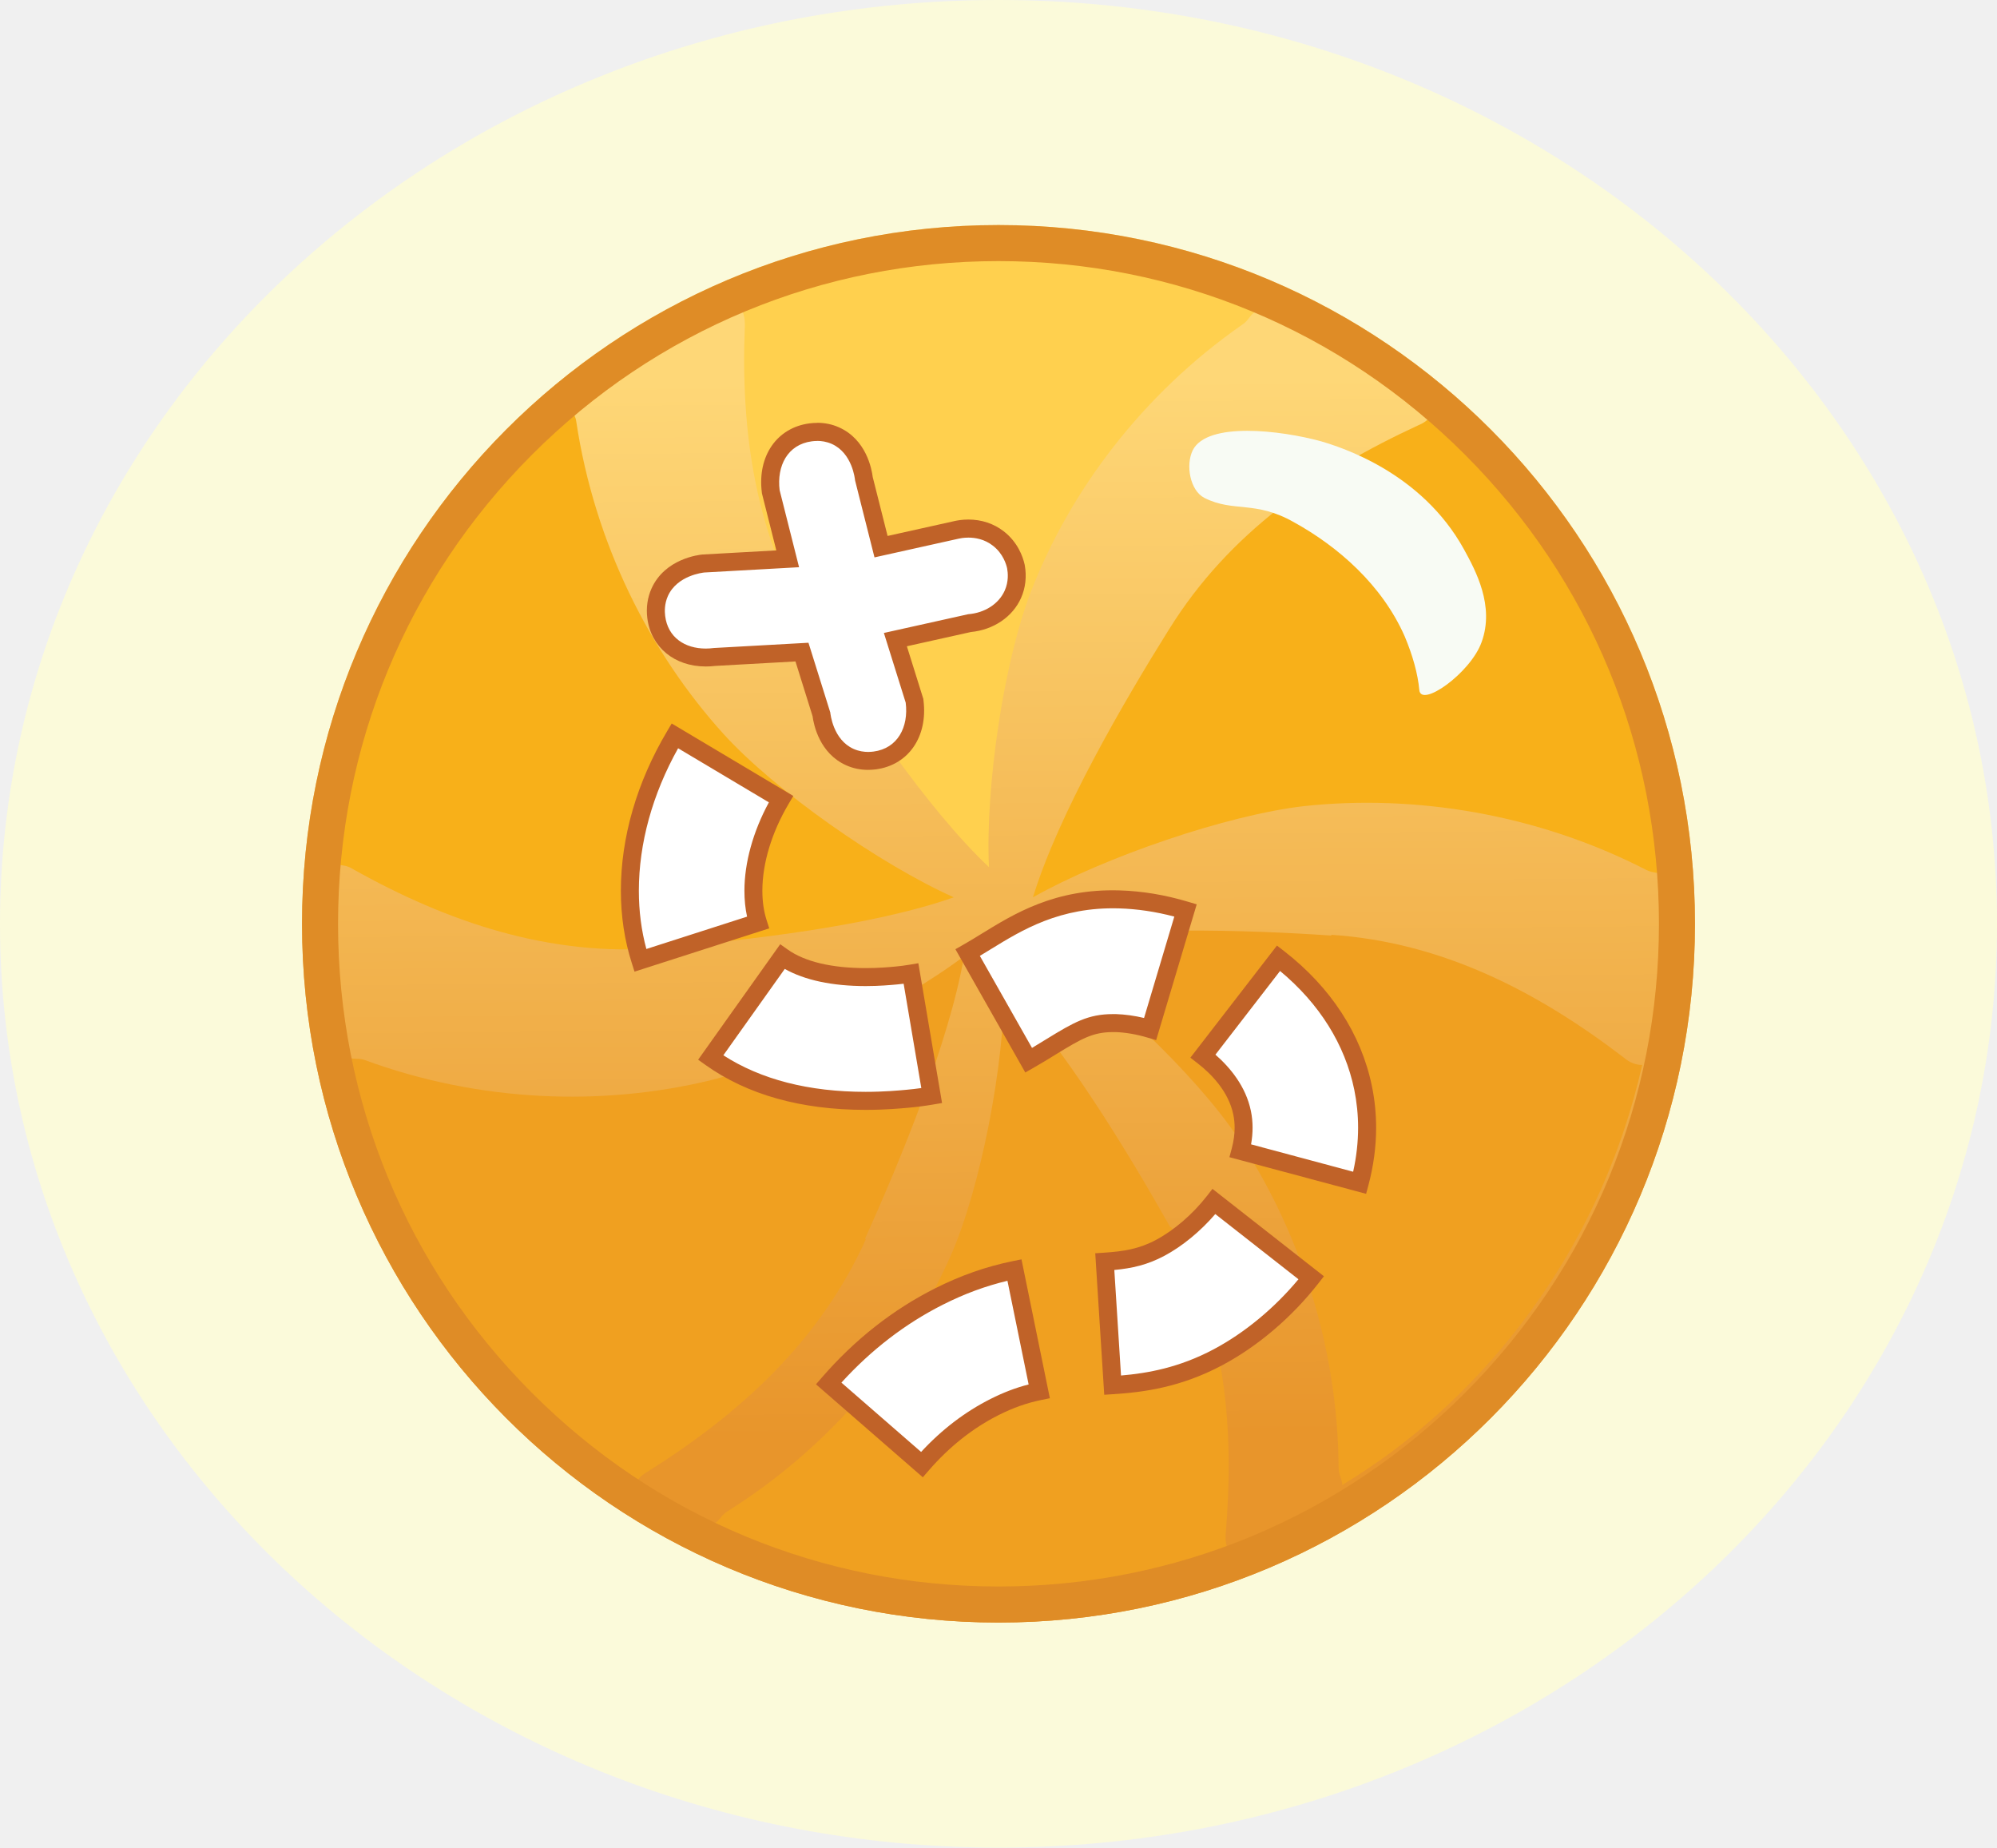
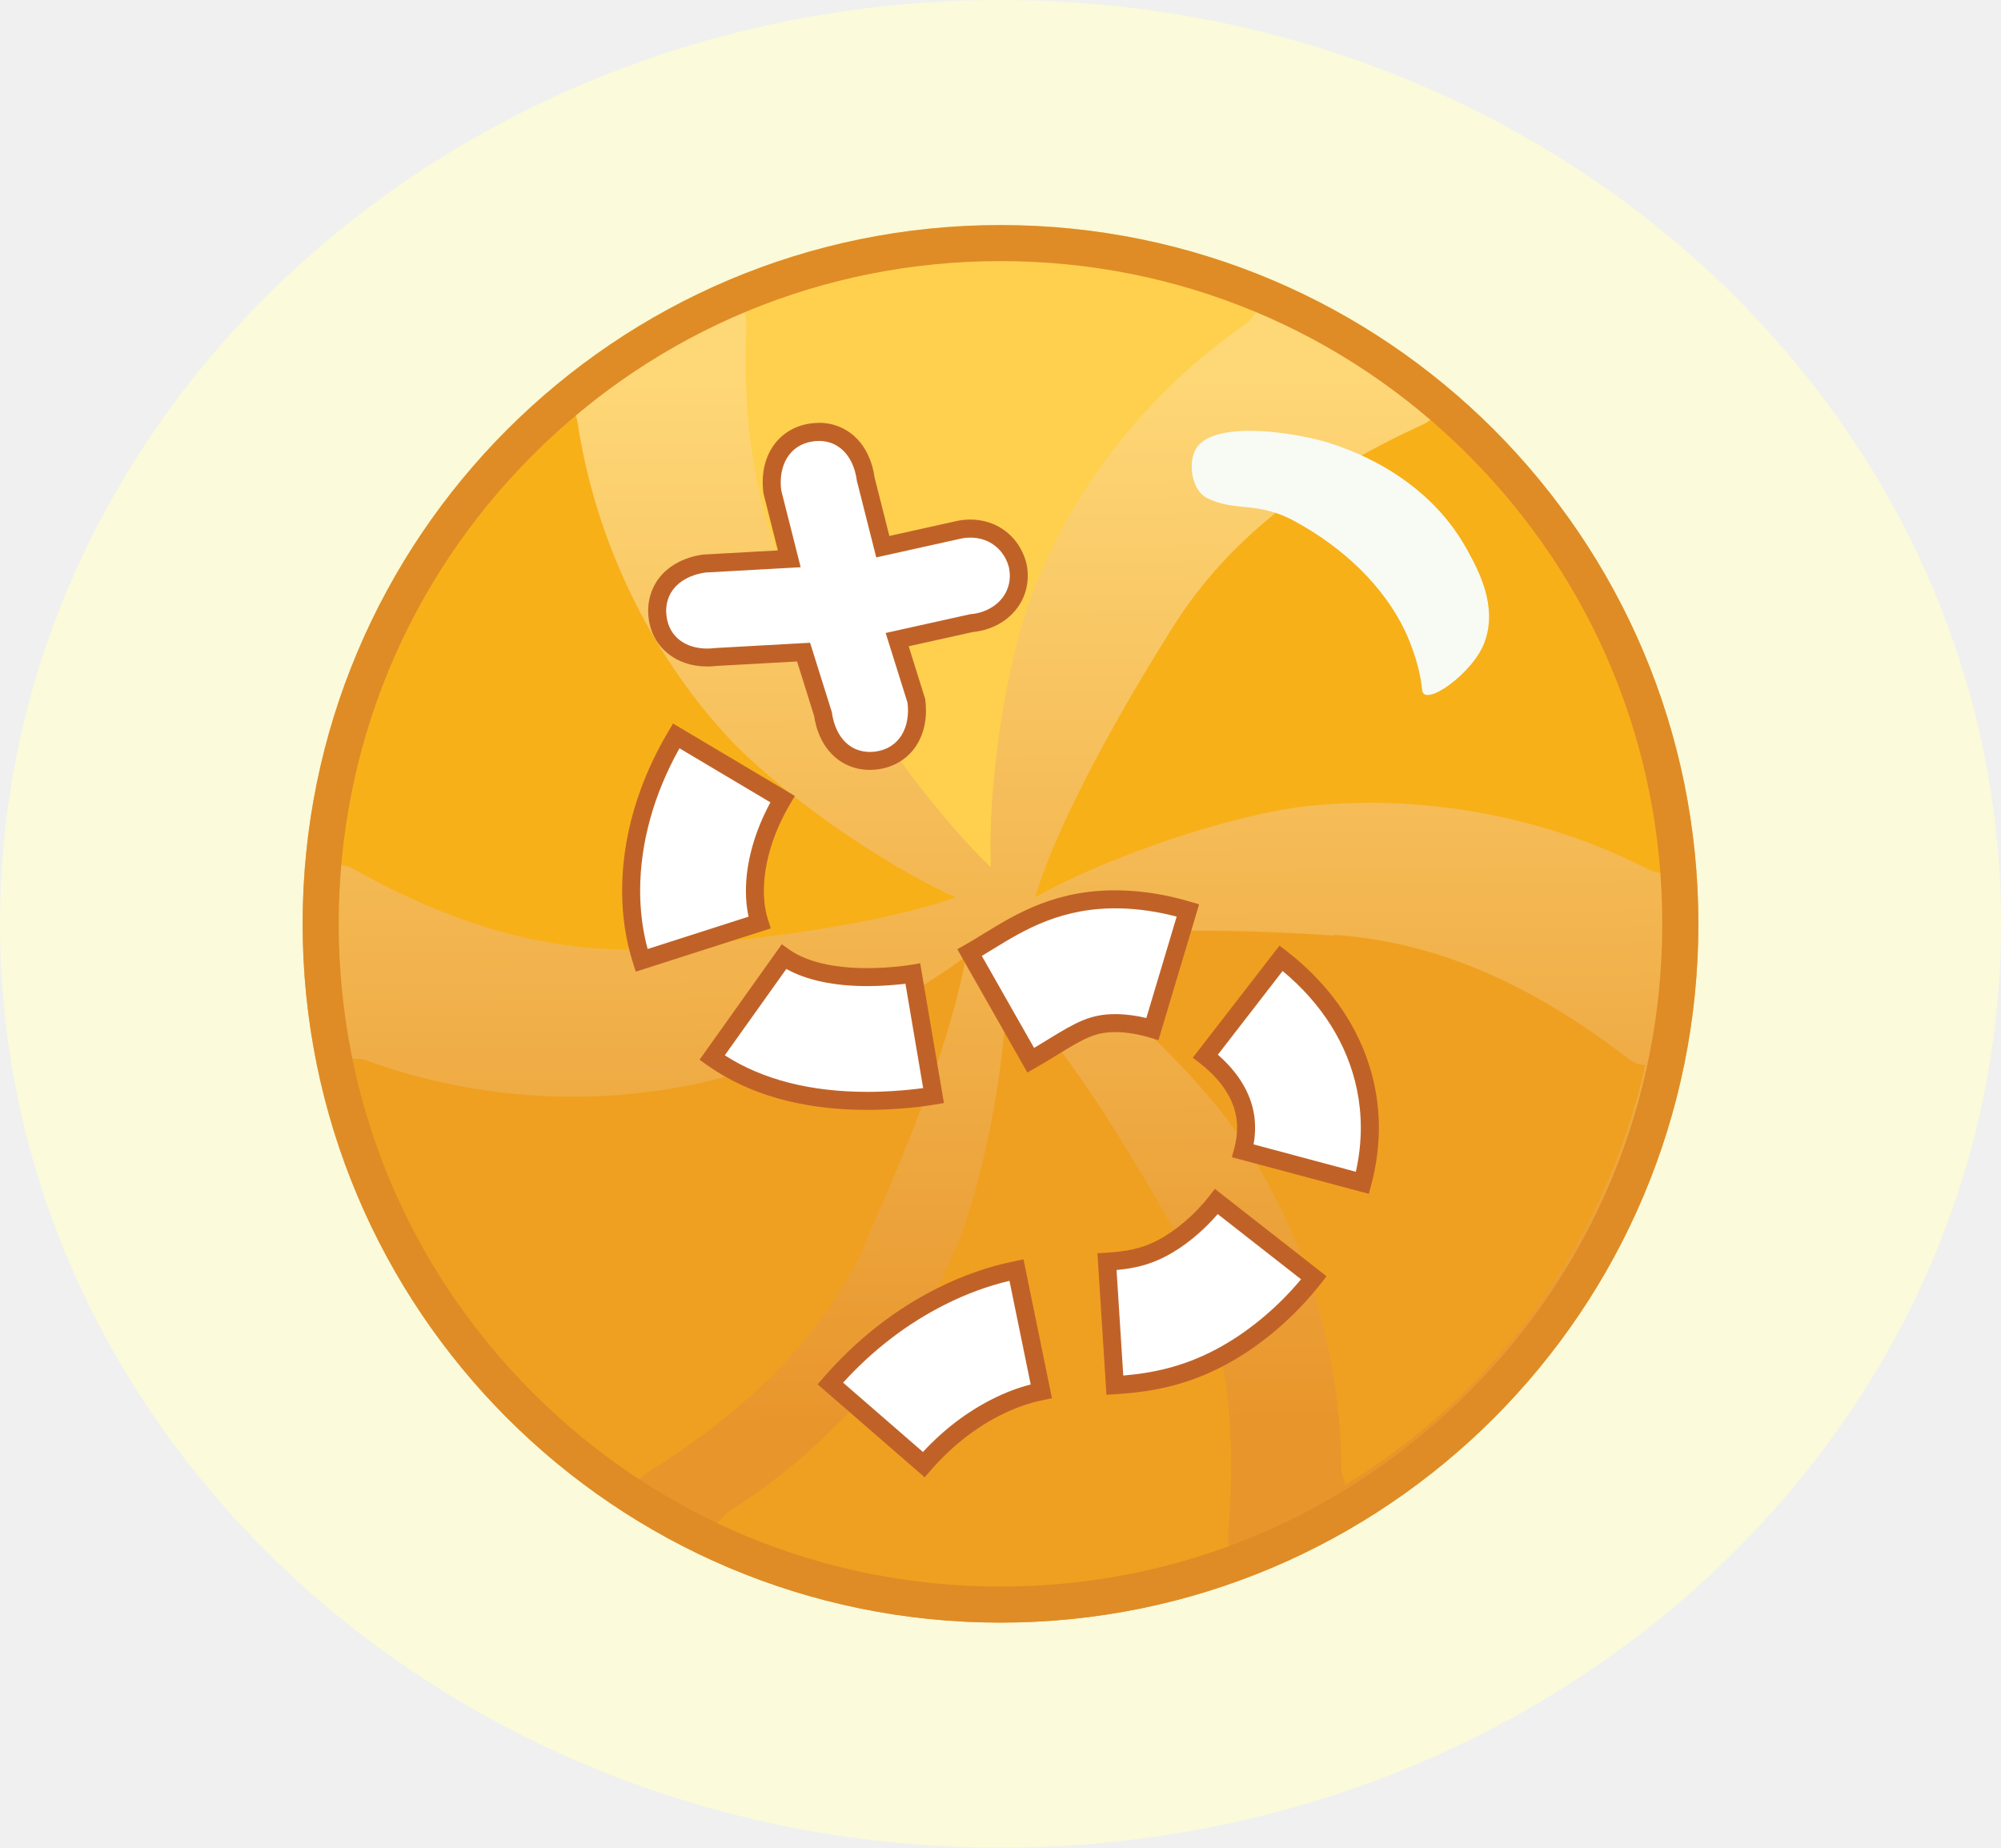
- <svg xmlns="http://www.w3.org/2000/svg" width="200" height="185" viewBox="0 0 200 185" fill="none">
-   <g clip-path="url(#clip0_161_180)">
-     <path d="M100 185C155.23 185 200 143.587 200 92.5C200 41.413 155.23 0 100 0C44.77 0 0 41.413 0 92.5C0 143.587 44.77 185 100 185Z" fill="#FBFADA" />
-     <path d="M100 162.466C138.523 162.466 169.752 131.141 169.752 92.5C169.752 53.859 138.523 22.534 100 22.534C61.477 22.534 30.248 53.859 30.248 92.5C30.248 131.141 61.477 162.466 100 162.466Z" fill="url(#paint0_linear_161_180)" />
-     <path d="M81.352 63.189C85.757 70.408 92.806 80.94 99.045 86.828C98.676 78.801 100.514 66.356 103.23 59.286C107.122 49.197 114.392 39.473 124.451 32.479C125.036 32.109 125.185 31.522 125.698 31.229C118.505 28.134 110.649 26.22 102.351 25.855C92.365 25.413 82.748 27.181 74.086 30.642C74.455 31.157 74.599 31.82 74.599 32.556C74.158 43.236 75.626 53.767 81.428 63.121L81.356 63.193L81.352 63.189Z" fill="#FFD04E" />
-     <path d="M117.108 62.968C112.554 70.259 106.023 81.454 103.45 89.847C110.644 85.795 122.905 81.599 130.617 80.714C141.631 79.537 153.892 81.45 164.905 87.121C165.491 87.415 166.153 87.343 166.595 87.636C166.153 79.758 164.32 71.875 160.869 64.218C156.757 55.085 150.811 47.351 143.617 41.242C143.324 41.756 142.811 42.275 142.077 42.568C132.018 47.207 123.063 53.393 117.113 62.968H117.108Z" fill="#F8B019" />
-     <path d="M133.333 93.678C124.815 93.091 112.04 92.721 103.522 94.341C110.423 98.758 119.676 107.526 123.932 113.856C130.027 122.989 133.991 134.626 134.063 146.998C134.063 147.662 134.432 148.176 134.432 148.69C141.113 144.638 147.207 139.264 152.275 132.636C158.369 124.681 162.405 115.769 164.464 106.637C163.878 106.637 163.216 106.416 162.631 105.901C153.968 99.273 144.423 94.341 133.333 93.601V93.673V93.678Z" fill="#F0A020" />
-     <path d="M117.18 122.84C113.068 115.548 106.536 104.724 100.586 98.61C100.586 106.565 98.234 118.86 95.225 125.71C90.892 135.506 83.185 144.86 72.833 151.339C72.248 151.709 72.027 152.296 71.586 152.517C78.635 155.905 86.415 158.112 94.712 158.924C104.698 159.809 114.315 158.554 123.126 155.463C122.833 154.949 122.685 154.286 122.757 153.55C123.64 142.946 122.757 132.487 117.324 122.912L117.176 122.84H117.18Z" fill="#F0A020" />
-     <path d="M86.64 124.022C90.162 116.216 95.081 104.286 96.55 95.744C90.013 100.676 78.487 106.348 71.072 108.189C60.351 110.765 48.09 110.4 36.491 106.127C35.829 105.906 35.243 106.127 34.73 105.834C36.198 113.568 39.063 121.153 43.468 128.295C48.757 136.837 55.658 143.763 63.514 148.844C63.734 148.253 64.176 147.738 64.833 147.373C74.086 141.557 82.086 134.337 86.712 124.099L86.64 124.027V124.022Z" fill="#F0A020" />
-     <path d="M66.153 94.855C74.671 94.192 87.374 92.721 95.522 89.847C88.108 86.535 77.608 79.166 72.468 73.499C65.126 65.4 59.545 54.426 57.712 42.198C57.64 41.535 57.126 41.093 57.126 40.578C51.104 45.587 45.82 51.773 41.779 59.065C36.86 67.827 34.144 77.181 33.482 86.607C34.068 86.607 34.73 86.607 35.392 87.049C44.865 92.351 55.068 95.812 66.158 94.927V94.855H66.153Z" fill="#F8B019" />
-     <path d="M120.631 49.86C123.568 51.331 125.698 50.081 129.59 52.292C133.995 54.724 138.401 58.55 140.676 63.708C141.482 65.621 141.995 67.462 142.144 69.082C142.293 70.923 147.284 67.39 148.383 64.294C149.703 60.684 147.797 57.151 146.622 55.013C142.365 47.279 134.288 44.775 132.306 44.188C128.27 43.082 120.928 42.198 119.459 45.072C118.725 46.543 119.167 49.124 120.635 49.86H120.631Z" fill="#F8FBF4" />
-     <path d="M100 26.144C117.667 26.144 134.279 33.043 146.77 45.578C159.266 58.113 166.144 74.776 166.144 92.5C166.144 110.224 159.261 126.887 146.77 139.422C134.275 151.953 117.667 158.856 100 158.856C82.333 158.856 65.721 151.957 53.23 139.422C40.734 126.887 33.856 110.224 33.856 92.5C33.856 74.776 40.739 58.113 53.23 45.578C65.725 33.047 82.333 26.144 100 26.144ZM100 22.534C61.477 22.534 30.248 53.858 30.248 92.5C30.248 131.142 61.477 162.466 100 162.466C138.523 162.466 169.752 131.142 169.752 92.5C169.752 53.858 138.523 22.534 100 22.534Z" fill="#DF8C26" />
-     <path d="M86.937 76.188C86.297 76.188 85.685 76.062 85.126 75.814C82.793 74.781 82.338 72.109 82.266 71.523L80.32 65.296L71.567 65.783C71.27 65.819 70.973 65.837 70.68 65.837C67.973 65.837 66.027 64.245 65.721 61.781C65.613 60.915 65.73 60.062 66.063 59.313C67.212 56.736 70.333 56.429 70.464 56.42L78.887 55.951L77.194 49.246L77.185 49.192C76.797 46.074 78.446 43.647 81.189 43.29C81.405 43.263 81.622 43.245 81.838 43.245C82.477 43.245 83.09 43.371 83.649 43.619C86.022 44.671 86.455 47.41 86.513 47.942L88.23 54.742L95.815 53.054C96.004 53.009 96.428 52.928 96.973 52.928C97.757 52.928 98.91 53.099 99.968 53.916C101.162 54.837 101.581 56.064 101.73 56.709C101.86 57.418 101.901 58.442 101.432 59.498C100.716 61.113 99.054 62.214 97.086 62.386L89.662 64.037L91.576 70.156L91.586 70.237C91.973 73.355 90.324 75.782 87.581 76.139C87.365 76.166 87.144 76.179 86.932 76.179L86.937 76.188Z" fill="white" />
-     <path d="M81.842 44.147C82.257 44.147 82.766 44.215 83.293 44.445C85.365 45.366 85.622 47.969 85.635 48.1L87.581 55.811L96.022 53.934C96.122 53.912 96.487 53.831 96.987 53.831C97.662 53.831 98.59 53.98 99.432 54.634C100.491 55.45 100.788 56.565 100.865 56.912C100.946 57.355 101.032 58.221 100.622 59.137C100.022 60.481 98.608 61.375 96.964 61.501L88.522 63.378L90.707 70.359C91.009 72.791 89.91 74.939 87.482 75.254C87.333 75.272 87.153 75.291 86.946 75.291C86.531 75.291 86.022 75.223 85.496 74.993C83.423 74.072 83.167 71.469 83.153 71.338L80.968 64.358L71.487 64.885C71.216 64.921 70.946 64.94 70.68 64.94C68.599 64.94 66.883 63.834 66.617 61.677C66.558 61.226 66.54 60.477 66.887 59.687C67.815 57.607 70.414 57.337 70.545 57.323L80.027 56.795L78.081 49.084C77.779 46.652 78.878 44.504 81.306 44.188C81.455 44.17 81.635 44.152 81.838 44.152M81.842 42.343C81.59 42.343 81.329 42.361 81.077 42.392C77.811 42.816 75.842 45.654 76.297 49.3L76.311 49.413L76.338 49.521L77.748 55.112L70.446 55.518H70.419H70.392C70.004 55.55 66.586 55.933 65.243 58.943C64.842 59.845 64.698 60.865 64.829 61.894C65.189 64.791 67.54 66.735 70.68 66.735C70.996 66.735 71.32 66.717 71.644 66.677L79.667 66.23L81.378 71.708C81.496 72.588 82.081 75.448 84.761 76.635C85.437 76.938 86.171 77.086 86.937 77.086C87.189 77.086 87.45 77.068 87.707 77.037C90.973 76.613 92.941 73.775 92.487 70.129L92.468 69.966L92.419 69.813L90.824 64.71L97.234 63.284C99.5 63.067 101.419 61.767 102.261 59.868C102.707 58.866 102.833 57.729 102.631 56.592L102.622 56.551L102.613 56.511C102.441 55.744 101.937 54.295 100.522 53.199C99.527 52.427 98.302 52.021 96.978 52.021C96.351 52.021 95.86 52.116 95.613 52.17L88.892 53.664L87.405 47.771C87.306 46.963 86.757 43.998 84.013 42.785C83.338 42.482 82.604 42.334 81.838 42.334L81.842 42.343Z" fill="#C06228" />
-     <path d="M92.329 146.646L82.991 138.52C86.198 134.824 89.919 131.892 94.054 129.811C96.536 128.562 99.004 127.695 101.599 127.163L104.081 139.301C102.568 139.612 101.108 140.126 99.613 140.88C96.923 142.233 94.477 144.174 92.333 146.646H92.329ZM111.432 138.696L110.644 126.328C112.712 126.197 114.36 125.917 116.189 124.947C118.108 123.927 120.077 122.235 121.581 120.304L131.324 127.939C128.748 131.237 125.432 134.057 121.986 135.889C117.982 138.019 114.405 138.497 111.432 138.687V138.696ZM136.176 118.432L124.225 115.228C124.437 114.434 124.545 113.653 124.545 112.909C124.545 112.403 124.495 111.907 124.396 111.424C123.86 108.825 121.968 106.898 120.473 105.739L128.045 95.938C132.559 99.435 135.486 103.925 136.513 108.924C136.779 110.224 136.914 111.564 136.914 112.909C136.914 114.732 136.667 116.591 136.176 118.432ZM86.694 110.228C80.423 110.228 75.203 108.771 71.176 105.897L78.351 95.803C80.216 97.134 83.099 97.838 86.694 97.838C88.031 97.838 89.104 97.739 89.743 97.68C90.261 97.63 90.761 97.567 91.239 97.486L93.311 109.701C92.522 109.836 91.703 109.94 90.878 110.016C90.144 110.084 88.608 110.224 86.698 110.224L86.694 110.228ZM103.022 106.163L96.914 95.388C97.536 95.036 98.14 94.661 98.779 94.269C101.946 92.324 105.892 89.888 112.099 90.064C114.275 90.127 116.504 90.497 118.73 91.164L115.185 103.036C114.009 102.684 112.82 102.481 111.748 102.449C111.653 102.449 111.554 102.449 111.455 102.449C109.221 102.449 107.941 103.18 105.252 104.832C104.55 105.261 103.829 105.707 103.022 106.163ZM64.131 96.159C63.432 93.985 63.081 91.638 63.081 89.193C63.081 84.008 64.64 78.643 67.586 73.68L78.221 80.01C76.437 83.015 75.455 86.278 75.455 89.193C75.455 90.352 75.608 91.422 75.914 92.374L64.135 96.159H64.131Z" fill="white" />
-     <path d="M92.419 147.919L81.721 138.61L82.311 137.929C85.595 134.143 89.405 131.142 93.649 129.004C96.203 127.718 98.743 126.824 101.419 126.278L102.302 126.098L105.144 140.004L104.261 140.185C102.829 140.478 101.441 140.97 100.018 141.688C97.437 142.987 95.077 144.855 93.013 147.238L92.423 147.919H92.419ZM84.266 138.439L92.248 145.383C94.32 143.14 96.658 141.358 99.203 140.077C100.482 139.431 101.734 138.953 103.018 138.624L100.896 128.246C98.698 128.769 96.586 129.55 94.455 130.624C90.68 132.523 87.257 135.154 84.266 138.443V138.439ZM110.59 139.657L109.689 125.489L110.59 125.43C112.541 125.304 114.086 125.051 115.77 124.153C117.581 123.188 119.446 121.586 120.874 119.754L121.428 119.041L132.59 127.79L132.036 128.503C129.383 131.896 125.968 134.806 122.414 136.697C118.261 138.908 114.563 139.404 111.495 139.598L110.595 139.657H110.59ZM111.599 127.163L112.27 137.73C114.959 137.5 118.099 136.941 121.559 135.1C124.649 133.457 127.631 130.989 130.041 128.092L121.712 121.563C120.221 123.296 118.396 124.798 116.604 125.75C114.914 126.648 113.383 126.996 111.595 127.163H111.599ZM136.815 119.537L123.126 115.869L123.36 114.998C123.554 114.276 123.649 113.577 123.649 112.913C123.649 112.471 123.604 112.033 123.518 111.609C123.041 109.281 121.302 107.521 119.928 106.456L119.216 105.906L127.887 94.68L128.599 95.23C133.284 98.862 136.324 103.537 137.396 108.748C137.676 110.107 137.82 111.51 137.82 112.913C137.82 114.817 137.559 116.753 137.05 118.671L136.815 119.542V119.537ZM125.293 114.583L135.518 117.326C135.847 115.851 136.014 114.371 136.014 112.913C136.014 111.632 135.883 110.355 135.631 109.114C134.703 104.593 132.14 100.5 128.198 97.224L121.725 105.603C123.185 106.88 124.775 108.776 125.279 111.248C125.392 111.79 125.446 112.349 125.446 112.913C125.446 113.477 125.396 114.014 125.293 114.587V114.583ZM86.694 111.131C80.234 111.131 74.838 109.615 70.653 106.632L69.919 106.109L78.14 94.544L78.874 95.067C80.586 96.29 83.288 96.936 86.694 96.936C87.991 96.936 89.036 96.841 89.658 96.782C90.153 96.737 90.635 96.674 91.086 96.597L91.973 96.448L94.347 110.445L93.46 110.594C92.649 110.734 91.806 110.842 90.96 110.919C90.207 110.987 88.644 111.131 86.694 111.131ZM72.446 105.667C76.212 108.094 81 109.326 86.694 109.326C88.559 109.326 90.068 109.186 90.793 109.118C91.293 109.073 91.784 109.015 92.27 108.947L90.5 98.501C90.279 98.528 90.054 98.551 89.829 98.573C89.176 98.632 88.081 98.736 86.698 98.736C83.365 98.736 80.59 98.145 78.595 97.017L72.446 105.662V105.667ZM102.685 107.39L95.685 95.045L96.469 94.598C97.081 94.251 97.676 93.885 98.306 93.497C101.595 91.476 105.662 88.963 112.122 89.156C114.374 89.22 116.68 89.603 118.986 90.294L119.851 90.551L115.788 104.151L114.923 103.893C113.824 103.564 112.716 103.374 111.716 103.343C111.635 103.343 111.541 103.343 111.45 103.343C109.459 103.343 108.324 103.993 105.716 105.594C105.014 106.028 104.284 106.479 103.464 106.944L102.68 107.39H102.685ZM98.135 95.717L103.356 104.927C103.851 104.633 104.32 104.345 104.779 104.06C107.545 102.359 108.982 101.542 111.455 101.542C111.563 101.542 111.671 101.542 111.77 101.542C112.658 101.57 113.613 101.7 114.577 101.931L117.608 91.778C115.743 91.286 113.887 91.011 112.077 90.957C106.149 90.785 102.338 93.136 99.27 95.018C98.896 95.248 98.518 95.483 98.14 95.708L98.135 95.717ZM63.55 97.296L63.275 96.435C62.55 94.17 62.18 91.733 62.18 89.193C62.18 83.846 63.779 78.323 66.811 73.219L67.27 72.443L79.451 79.699L78.991 80.475C77.288 83.345 76.351 86.44 76.351 89.193C76.351 90.257 76.491 91.237 76.766 92.099L77.04 92.956L63.545 97.292L63.55 97.296ZM67.91 74.93C65.338 79.532 63.982 84.446 63.982 89.197C63.982 91.228 64.234 93.181 64.734 95.022L74.82 91.783C74.64 90.975 74.554 90.109 74.554 89.197C74.554 86.377 75.419 83.264 77.004 80.34L67.914 74.925L67.91 74.93Z" fill="#C06228" />
+ <svg xmlns="http://www.w3.org/2000/svg" width="444" height="410" viewBox="0 0 444 410" fill="none">
+   <g clip-path="url(#clip0_152_435)">
+     <path d="M222 410C344.61 410 444 318.22 444 205C444 91.78 344.61 0 222 0C99.39 0 0 91.78 0 205C0 318.22 99.39 410 222 410Z" fill="#FBFADA" />
+     <path d="M222 360.06C307.521 360.06 376.85 290.637 376.85 205C376.85 119.363 307.521 49.94 222 49.94C136.479 49.94 67.15 119.363 67.15 205C67.15 290.637 136.479 360.06 222 360.06Z" fill="url(#paint0_linear_152_435)" />
+     <path d="M180.6 140.04C190.38 156.04 206.03 179.38 219.88 192.43C219.06 174.64 223.14 147.06 229.17 131.39C237.81 109.03 253.95 87.48 276.28 71.98C277.58 71.16 277.91 69.86 279.05 69.21C263.08 62.35 245.64 58.11 227.22 57.3C205.05 56.32 183.7 60.24 164.47 67.91C165.29 69.05 165.61 70.52 165.61 72.15C164.63 95.82 167.89 119.16 180.77 139.89L180.61 140.05L180.6 140.04Z" fill="#FFD04E" />
+     <path d="M259.98 139.55C249.87 155.71 235.37 180.52 229.66 199.12C245.63 190.14 272.85 180.84 289.97 178.88C314.42 176.27 341.64 180.51 366.09 193.08C367.39 193.73 368.86 193.57 369.84 194.22C368.86 176.76 364.79 159.29 357.13 142.32C348 122.08 334.8 104.94 318.83 91.4C318.18 92.54 317.04 93.69 315.41 94.34C293.08 104.62 273.2 118.33 259.99 139.55H259.98Z" fill="#F8B019" />
+     <path d="M296 207.61C277.09 206.31 248.73 205.49 229.82 209.08C245.14 218.87 265.68 238.3 275.13 252.33C288.66 272.57 297.46 298.36 297.62 325.78C297.62 327.25 298.44 328.39 298.44 329.53C313.27 320.55 326.8 308.64 338.05 293.95C351.58 276.32 360.54 256.57 365.11 236.33C363.81 236.33 362.34 235.84 361.04 234.7C341.81 220.01 320.62 209.08 296 207.44V207.6V207.61Z" fill="#F0A020" />
+     <path d="M260.14 272.24C251.01 256.08 236.51 232.09 223.3 218.54C223.3 236.17 218.08 263.42 211.4 278.6C201.78 300.31 184.67 321.04 161.69 335.4C160.39 336.22 159.9 337.52 158.92 338.01C174.57 345.52 191.84 350.41 210.26 352.21C232.43 354.17 253.78 351.39 273.34 344.54C272.69 343.4 272.36 341.93 272.52 340.3C274.48 316.8 272.52 293.62 260.46 272.4L260.13 272.24H260.14Z" fill="#F0A020" />
+     <path d="M192.34 274.86C200.16 257.56 211.08 231.12 214.34 212.19C199.83 223.12 174.24 235.69 157.78 239.77C133.98 245.48 106.76 244.67 81.01 235.2C79.54 234.71 78.24 235.2 77.1 234.55C80.36 251.69 86.72 268.5 96.5 284.33C108.24 303.26 123.56 318.61 141 329.87C141.49 328.56 142.47 327.42 143.93 326.61C164.47 313.72 182.23 297.72 192.5 275.03L192.34 274.87V274.86Z" fill="#F0A020" />
+     <path d="M146.86 210.22C165.77 208.75 193.97 205.49 212.06 199.12C195.6 191.78 172.29 175.45 160.88 162.89C144.58 144.94 132.19 120.62 128.12 93.52C127.96 92.05 126.82 91.07 126.82 89.93C113.45 101.03 101.72 114.74 92.75 130.9C81.83 150.32 75.8 171.05 74.33 191.94C75.63 191.94 77.1 191.94 78.57 192.92C99.6 204.67 122.25 212.34 146.87 210.38V210.22H146.86Z" fill="#F8B019" />
+     <path d="M267.8 110.5C274.32 113.76 279.05 110.99 287.69 115.89C297.47 121.28 307.25 129.76 312.3 141.19C314.09 145.43 315.23 149.51 315.56 153.1C315.89 157.18 326.97 149.35 329.41 142.49C332.34 134.49 328.11 126.66 325.5 121.92C316.05 104.78 298.12 99.23 293.72 97.93C284.76 95.48 268.46 93.52 265.2 99.89C263.57 103.15 264.55 108.87 267.81 110.5H267.8Z" fill="#F8FBF4" />
+     <path d="M222 57.94C261.22 57.94 298.1 73.23 325.83 101.01C353.57 128.79 368.84 165.72 368.84 205C368.84 244.28 353.56 281.21 325.83 308.99C298.09 336.76 261.22 352.06 222 352.06C182.78 352.06 145.9 336.77 118.17 308.99C90.43 281.21 75.16 244.28 75.16 205C75.16 165.72 90.44 128.79 118.17 101.01C145.91 73.24 182.78 57.94 222 57.94ZM222 49.94C136.48 49.94 67.15 119.36 67.15 205C67.15 290.64 136.48 360.06 222 360.06C307.52 360.06 376.85 290.64 376.85 205C376.85 119.36 307.52 49.94 222 49.94Z" fill="#DF8C26" />
+     <path d="M193 168.85C191.58 168.85 190.22 168.57 188.98 168.02C183.8 165.73 182.79 159.81 182.63 158.51L178.31 144.71L158.88 145.79C158.22 145.87 157.56 145.91 156.91 145.91C150.9 145.91 146.58 142.38 145.9 136.92C145.66 135 145.92 133.11 146.66 131.45C149.21 125.74 156.14 125.06 156.43 125.04L175.13 124L171.37 109.14L171.35 109.02C170.49 102.11 174.15 96.73 180.24 95.94C180.72 95.88 181.2 95.84 181.68 95.84C183.1 95.84 184.46 96.12 185.7 96.67C190.97 99 191.93 105.07 192.06 106.25L195.87 121.32L212.71 117.58C213.13 117.48 214.07 117.3 215.28 117.3C217.02 117.3 219.58 117.68 221.93 119.49C224.58 121.53 225.51 124.25 225.84 125.68C226.13 127.25 226.22 129.52 225.18 131.86C223.59 135.44 219.9 137.88 215.53 138.26L199.05 141.92L203.3 155.48L203.32 155.66C204.18 162.57 200.52 167.95 194.43 168.74C193.95 168.8 193.46 168.83 192.99 168.83L193 168.85Z" fill="white" />
+     <path d="M181.69 97.84C182.61 97.84 183.74 97.99 184.91 98.5C189.51 100.54 190.08 106.31 190.11 106.6L194.43 123.69L213.17 119.53C213.39 119.48 214.2 119.3 215.31 119.3C216.81 119.3 218.87 119.63 220.74 121.08C223.09 122.89 223.75 125.36 223.92 126.13C224.1 127.11 224.29 129.03 223.38 131.06C222.05 134.04 218.91 136.02 215.26 136.3L196.52 140.46L201.37 155.93C202.04 161.32 199.6 166.08 194.21 166.78C193.88 166.82 193.48 166.86 193.02 166.86C192.1 166.86 190.97 166.71 189.8 166.2C185.2 164.16 184.63 158.39 184.6 158.1L179.75 142.63L158.7 143.8C158.1 143.88 157.5 143.92 156.91 143.92C152.29 143.92 148.48 141.47 147.89 136.69C147.76 135.69 147.72 134.03 148.49 132.28C150.55 127.67 156.32 127.07 156.61 127.04L177.66 125.87L173.34 108.78C172.67 103.39 175.11 98.63 180.5 97.93C180.83 97.89 181.23 97.85 181.68 97.85M181.69 93.84C181.13 93.84 180.55 93.88 179.99 93.95C172.74 94.89 168.37 101.18 169.38 109.26L169.41 109.51L169.47 109.75L172.6 122.14L156.39 123.04H156.33H156.27C155.41 123.11 147.82 123.96 144.84 130.63C143.95 132.63 143.63 134.89 143.92 137.17C144.72 143.59 149.94 147.9 156.91 147.9C157.61 147.9 158.33 147.86 159.05 147.77L176.86 146.78L180.66 158.92C180.92 160.87 182.22 167.21 188.17 169.84C189.67 170.51 191.3 170.84 193 170.84C193.56 170.84 194.14 170.8 194.71 170.73C201.96 169.79 206.33 163.5 205.32 155.42L205.28 155.06L205.17 154.72L201.63 143.41L215.86 140.25C220.89 139.77 225.15 136.89 227.02 132.68C228.01 130.46 228.29 127.94 227.84 125.42L227.82 125.33L227.8 125.24C227.42 123.54 226.3 120.33 223.16 117.9C220.95 116.19 218.23 115.29 215.29 115.29C213.9 115.29 212.81 115.5 212.26 115.62L197.34 118.93L194.04 105.87C193.82 104.08 192.6 97.51 186.51 94.82C185.01 94.15 183.38 93.82 181.68 93.82L181.69 93.84Z" fill="#C06228" />
+     <path d="M204.97 325L184.24 306.99C191.36 298.8 199.62 292.3 208.8 287.69C214.31 284.92 219.79 283 225.55 281.82L231.06 308.72C227.7 309.41 224.46 310.55 221.14 312.22C215.17 315.22 209.74 319.52 204.98 325H204.97ZM247.38 307.38L245.63 279.97C250.22 279.68 253.88 279.06 257.94 276.91C262.2 274.65 266.57 270.9 269.91 266.62L291.54 283.54C285.82 290.85 278.46 297.1 270.81 301.16C261.92 305.88 253.98 306.94 247.38 307.36V307.38ZM302.31 262.47L275.78 255.37C276.25 253.61 276.49 251.88 276.49 250.23C276.49 249.11 276.38 248.01 276.16 246.94C274.97 241.18 270.77 236.91 267.45 234.34L284.26 212.62C294.28 220.37 300.78 230.32 303.06 241.4C303.65 244.28 303.95 247.25 303.95 250.23C303.95 254.27 303.4 258.39 302.31 262.47ZM192.46 244.29C178.54 244.29 166.95 241.06 158.01 234.69L173.94 212.32C178.08 215.27 184.48 216.83 192.46 216.83C195.43 216.83 197.81 216.61 199.23 216.48C200.38 216.37 201.49 216.23 202.55 216.05L207.15 243.12C205.4 243.42 203.58 243.65 201.75 243.82C200.12 243.97 196.71 244.28 192.47 244.28L192.46 244.29ZM228.71 235.28L215.15 211.4C216.53 210.62 217.87 209.79 219.29 208.92C226.32 204.61 235.08 199.21 248.86 199.6C253.69 199.74 258.64 200.56 263.58 202.04L255.71 228.35C253.1 227.57 250.46 227.12 248.08 227.05C247.87 227.05 247.65 227.05 247.43 227.05C242.47 227.05 239.63 228.67 233.66 232.33C232.1 233.28 230.5 234.27 228.71 235.28ZM142.37 213.11C140.82 208.29 140.04 203.09 140.04 197.67C140.04 186.18 143.5 174.29 150.04 163.29L173.65 177.32C169.69 183.98 167.51 191.21 167.51 197.67C167.51 200.24 167.85 202.61 168.53 204.72L142.38 213.11H142.37Z" fill="white" />
+     <path d="M205.17 327.82L181.42 307.19L182.73 305.68C190.02 297.29 198.48 290.64 207.9 285.9C213.57 283.05 219.21 281.07 225.15 279.86L227.11 279.46L233.42 310.28L231.46 310.68C228.28 311.33 225.2 312.42 222.04 314.01C216.31 316.89 211.07 321.03 206.49 326.31L205.18 327.82H205.17ZM187.07 306.81L204.79 322.2C209.39 317.23 214.58 313.28 220.23 310.44C223.07 309.01 225.85 307.95 228.7 307.22L223.99 284.22C219.11 285.38 214.42 287.11 209.69 289.49C201.31 293.7 193.71 299.53 187.07 306.82V306.81ZM245.51 309.51L243.51 278.11L245.51 277.98C249.84 277.7 253.27 277.14 257.01 275.15C261.03 273.01 265.17 269.46 268.34 265.4L269.57 263.82L294.35 283.21L293.12 284.79C287.23 292.31 279.65 298.76 271.76 302.95C262.54 307.85 254.33 308.95 247.52 309.38L245.52 309.51H245.51ZM247.75 281.82L249.24 305.24C255.21 304.73 262.18 303.49 269.86 299.41C276.72 295.77 283.34 290.3 288.69 283.88L270.2 269.41C266.89 273.25 262.84 276.58 258.86 278.69C255.11 280.68 251.71 281.45 247.74 281.82H247.75ZM303.73 264.92L273.34 256.79L273.86 254.86C274.29 253.26 274.5 251.71 274.5 250.24C274.5 249.26 274.4 248.29 274.21 247.35C273.15 242.19 269.29 238.29 266.24 235.93L264.66 234.71L283.91 209.83L285.49 211.05C295.89 219.1 302.64 229.46 305.02 241.01C305.64 244.02 305.96 247.13 305.96 250.24C305.96 254.46 305.38 258.75 304.25 263L303.73 264.93V264.92ZM278.15 253.94L300.85 260.02C301.58 256.75 301.95 253.47 301.95 250.24C301.95 247.4 301.66 244.57 301.1 241.82C299.04 231.8 293.35 222.73 284.6 215.47L270.23 234.04C273.47 236.87 277 241.07 278.12 246.55C278.37 247.75 278.49 248.99 278.49 250.24C278.49 251.49 278.38 252.68 278.15 253.95V253.94ZM192.46 246.29C178.12 246.29 166.14 242.93 156.85 236.32L155.22 235.16L173.47 209.53L175.1 210.69C178.9 213.4 184.9 214.83 192.46 214.83C195.34 214.83 197.66 214.62 199.04 214.49C200.14 214.39 201.21 214.25 202.21 214.08L204.18 213.75L209.45 244.77L207.48 245.1C205.68 245.41 203.81 245.65 201.93 245.82C200.26 245.97 196.79 246.29 192.46 246.29ZM160.83 234.18C169.19 239.56 179.82 242.29 192.46 242.29C196.6 242.29 199.95 241.98 201.56 241.83C202.67 241.73 203.76 241.6 204.84 241.45L200.91 218.3C200.42 218.36 199.92 218.41 199.42 218.46C197.97 218.59 195.54 218.82 192.47 218.82C185.07 218.82 178.91 217.51 174.48 215.01L160.83 234.17V234.18ZM227.96 238L212.42 210.64L214.16 209.65C215.52 208.88 216.84 208.07 218.24 207.21C225.54 202.73 234.57 197.16 248.91 197.59C253.91 197.73 259.03 198.58 264.15 200.11L266.07 200.68L257.05 230.82L255.13 230.25C252.69 229.52 250.23 229.1 248.01 229.03C247.83 229.03 247.62 229.03 247.42 229.03C243 229.03 240.48 230.47 234.69 234.02C233.13 234.98 231.51 235.98 229.69 237.01L227.95 238H227.96ZM217.86 212.13L229.45 232.54C230.55 231.89 231.59 231.25 232.61 230.62C238.75 226.85 241.94 225.04 247.43 225.04C247.67 225.04 247.91 225.04 248.13 225.04C250.1 225.1 252.22 225.39 254.36 225.9L261.09 203.4C256.95 202.31 252.83 201.7 248.81 201.58C235.65 201.2 227.19 206.41 220.38 210.58C219.55 211.09 218.71 211.61 217.87 212.11L217.86 212.13ZM141.08 215.63L140.47 213.72C138.86 208.7 138.04 203.3 138.04 197.67C138.04 185.82 141.59 173.58 148.32 162.27L149.34 160.55L176.38 176.63L175.36 178.35C171.58 184.71 169.5 191.57 169.5 197.67C169.5 200.03 169.81 202.2 170.42 204.11L171.03 206.01L141.07 215.62L141.08 215.63ZM150.76 166.06C145.05 176.26 142.04 187.15 142.04 197.68C142.04 202.18 142.6 206.51 143.71 210.59L166.1 203.41C165.7 201.62 165.51 199.7 165.51 197.68C165.51 191.43 167.43 184.53 170.95 178.05L150.77 166.05L150.76 166.06Z" fill="#C06228" />
  </g>
  <defs>
-     <linearGradient id="paint0_linear_161_180" x1="99.433" y1="24.668" x2="100.544" y2="157.088" gradientUnits="userSpaceOnUse">
+     <linearGradient id="paint0_linear_152_435" x1="220.74" y1="54.67" x2="223.2" y2="348.14" gradientUnits="userSpaceOnUse">
      <stop offset="0.1" stop-color="#FED777" />
      <stop offset="0.9" stop-color="#E8952B" />
    </linearGradient>
-     <clipPath id="clip0_161_180">
-       <rect width="200" height="185" fill="white" />
+     <clipPath id="clip0_152_435">
+       <rect width="444" height="410" fill="white" />
    </clipPath>
  </defs>
</svg>
